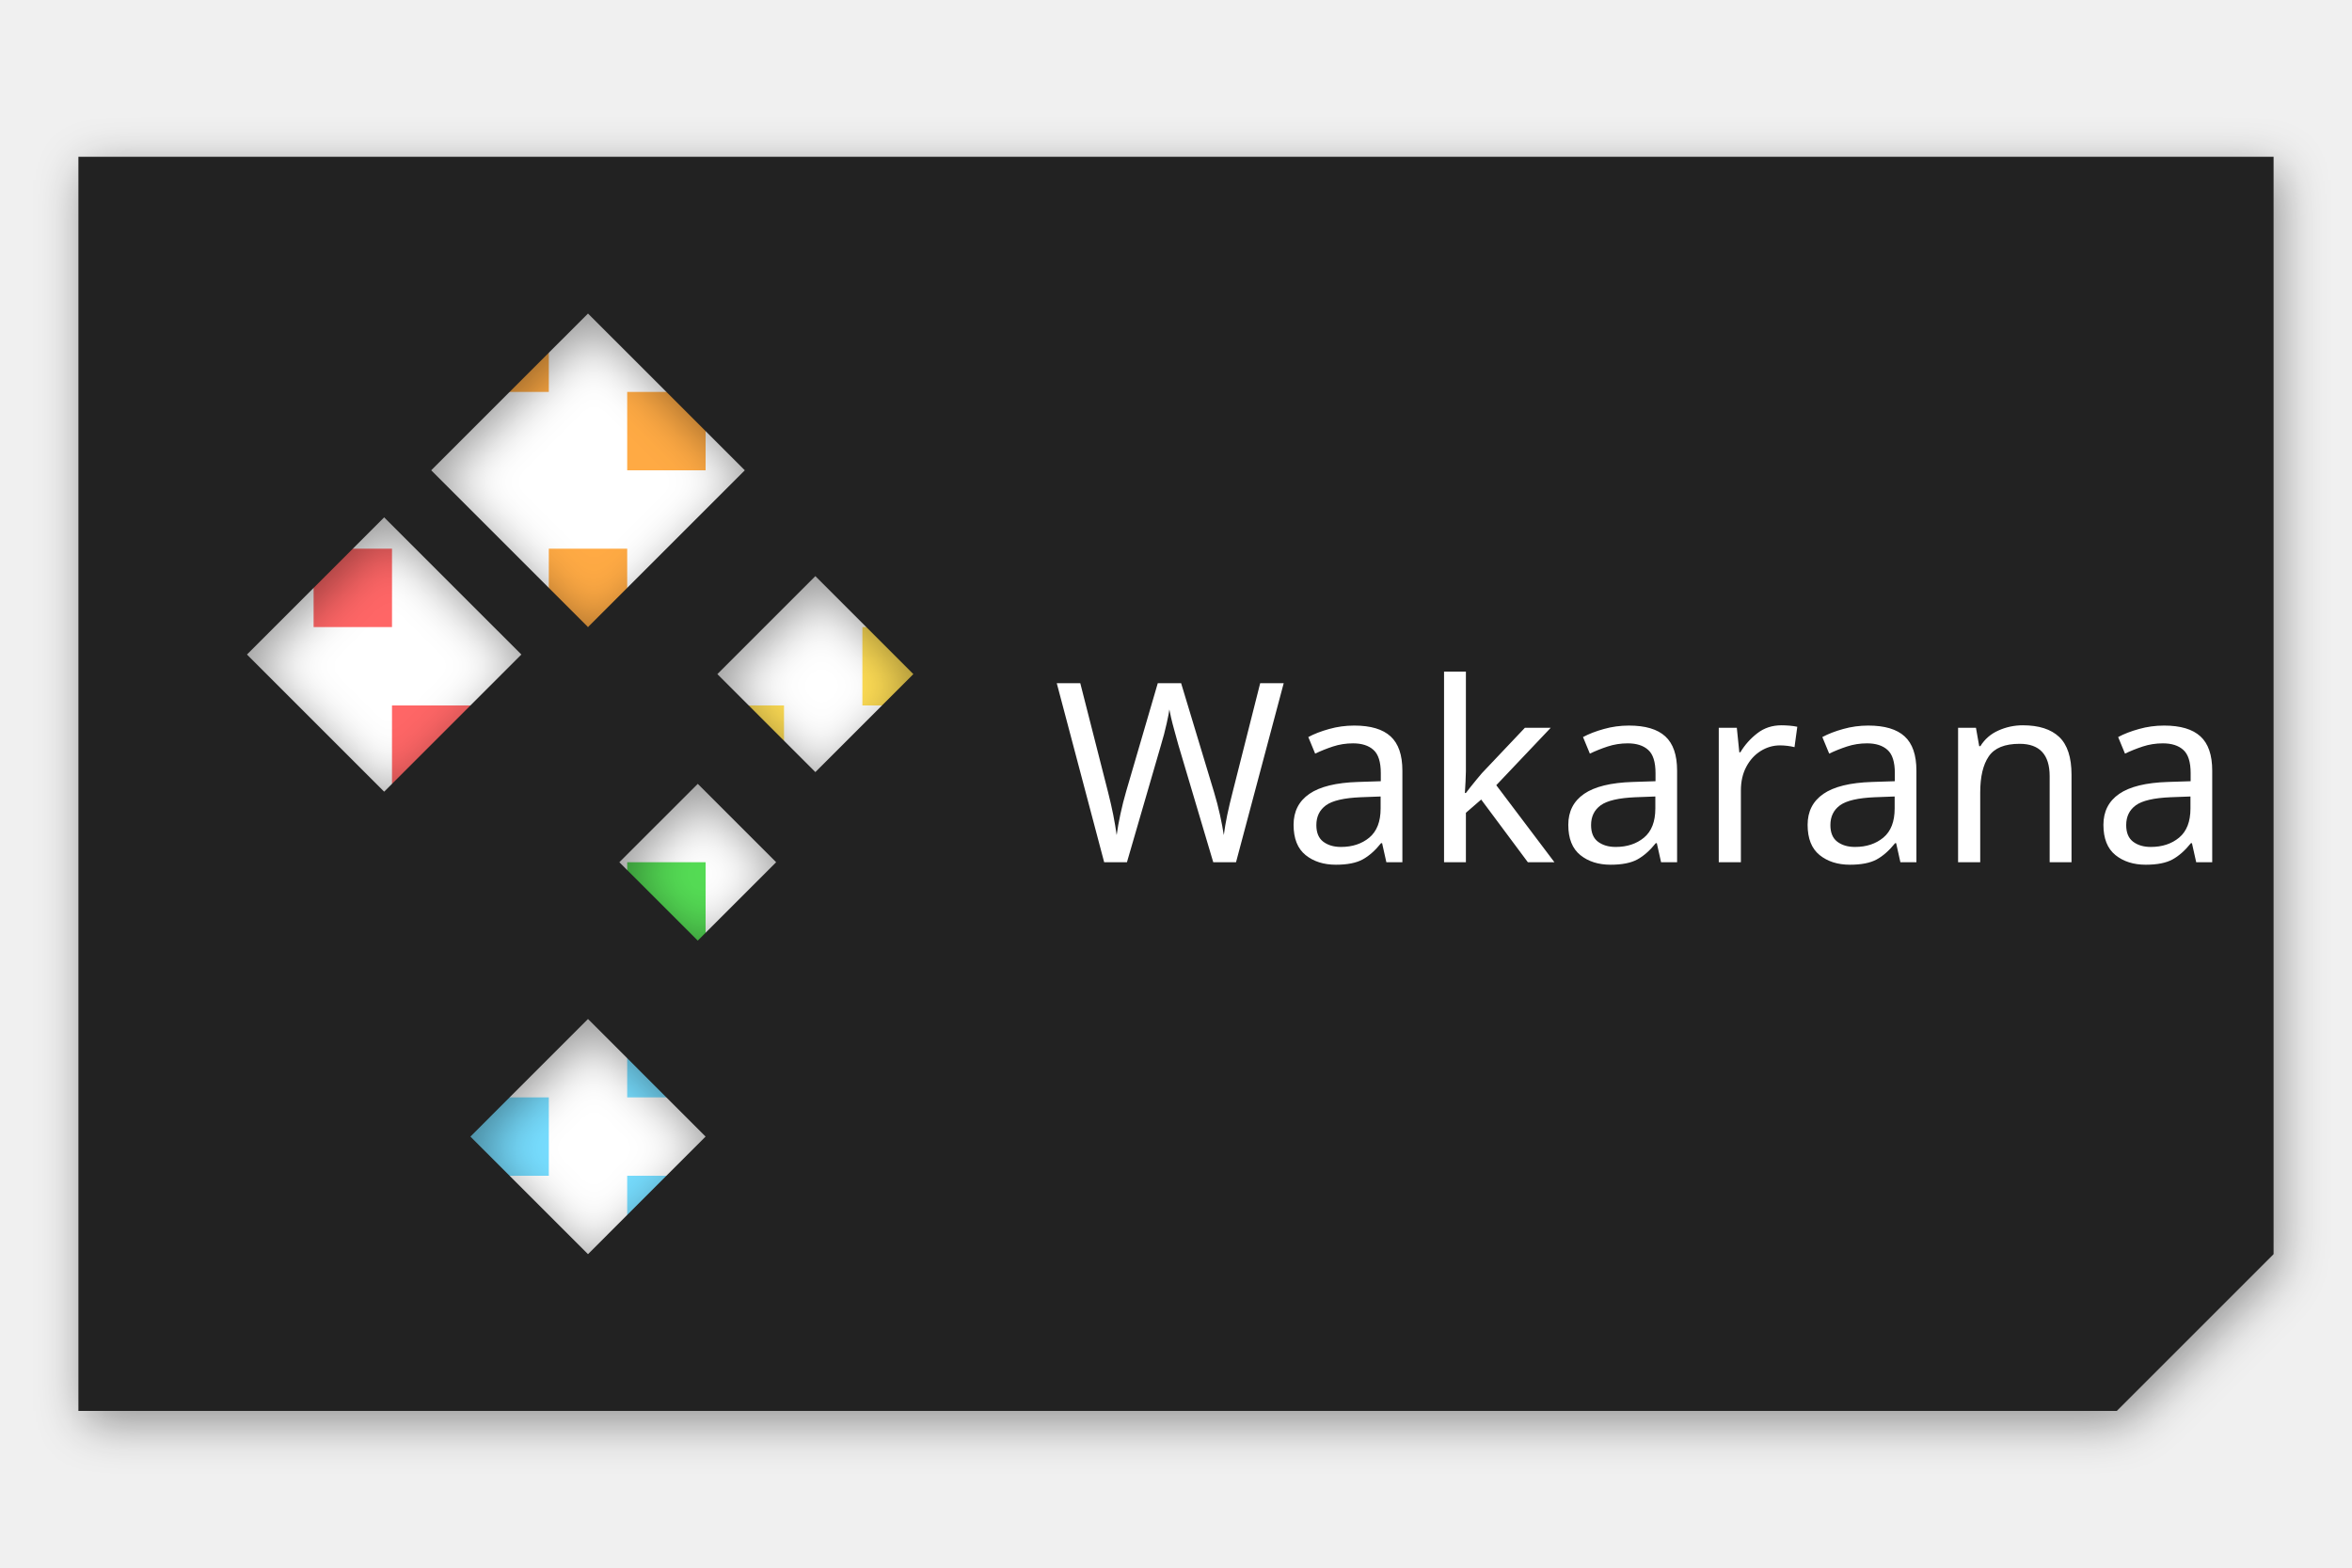
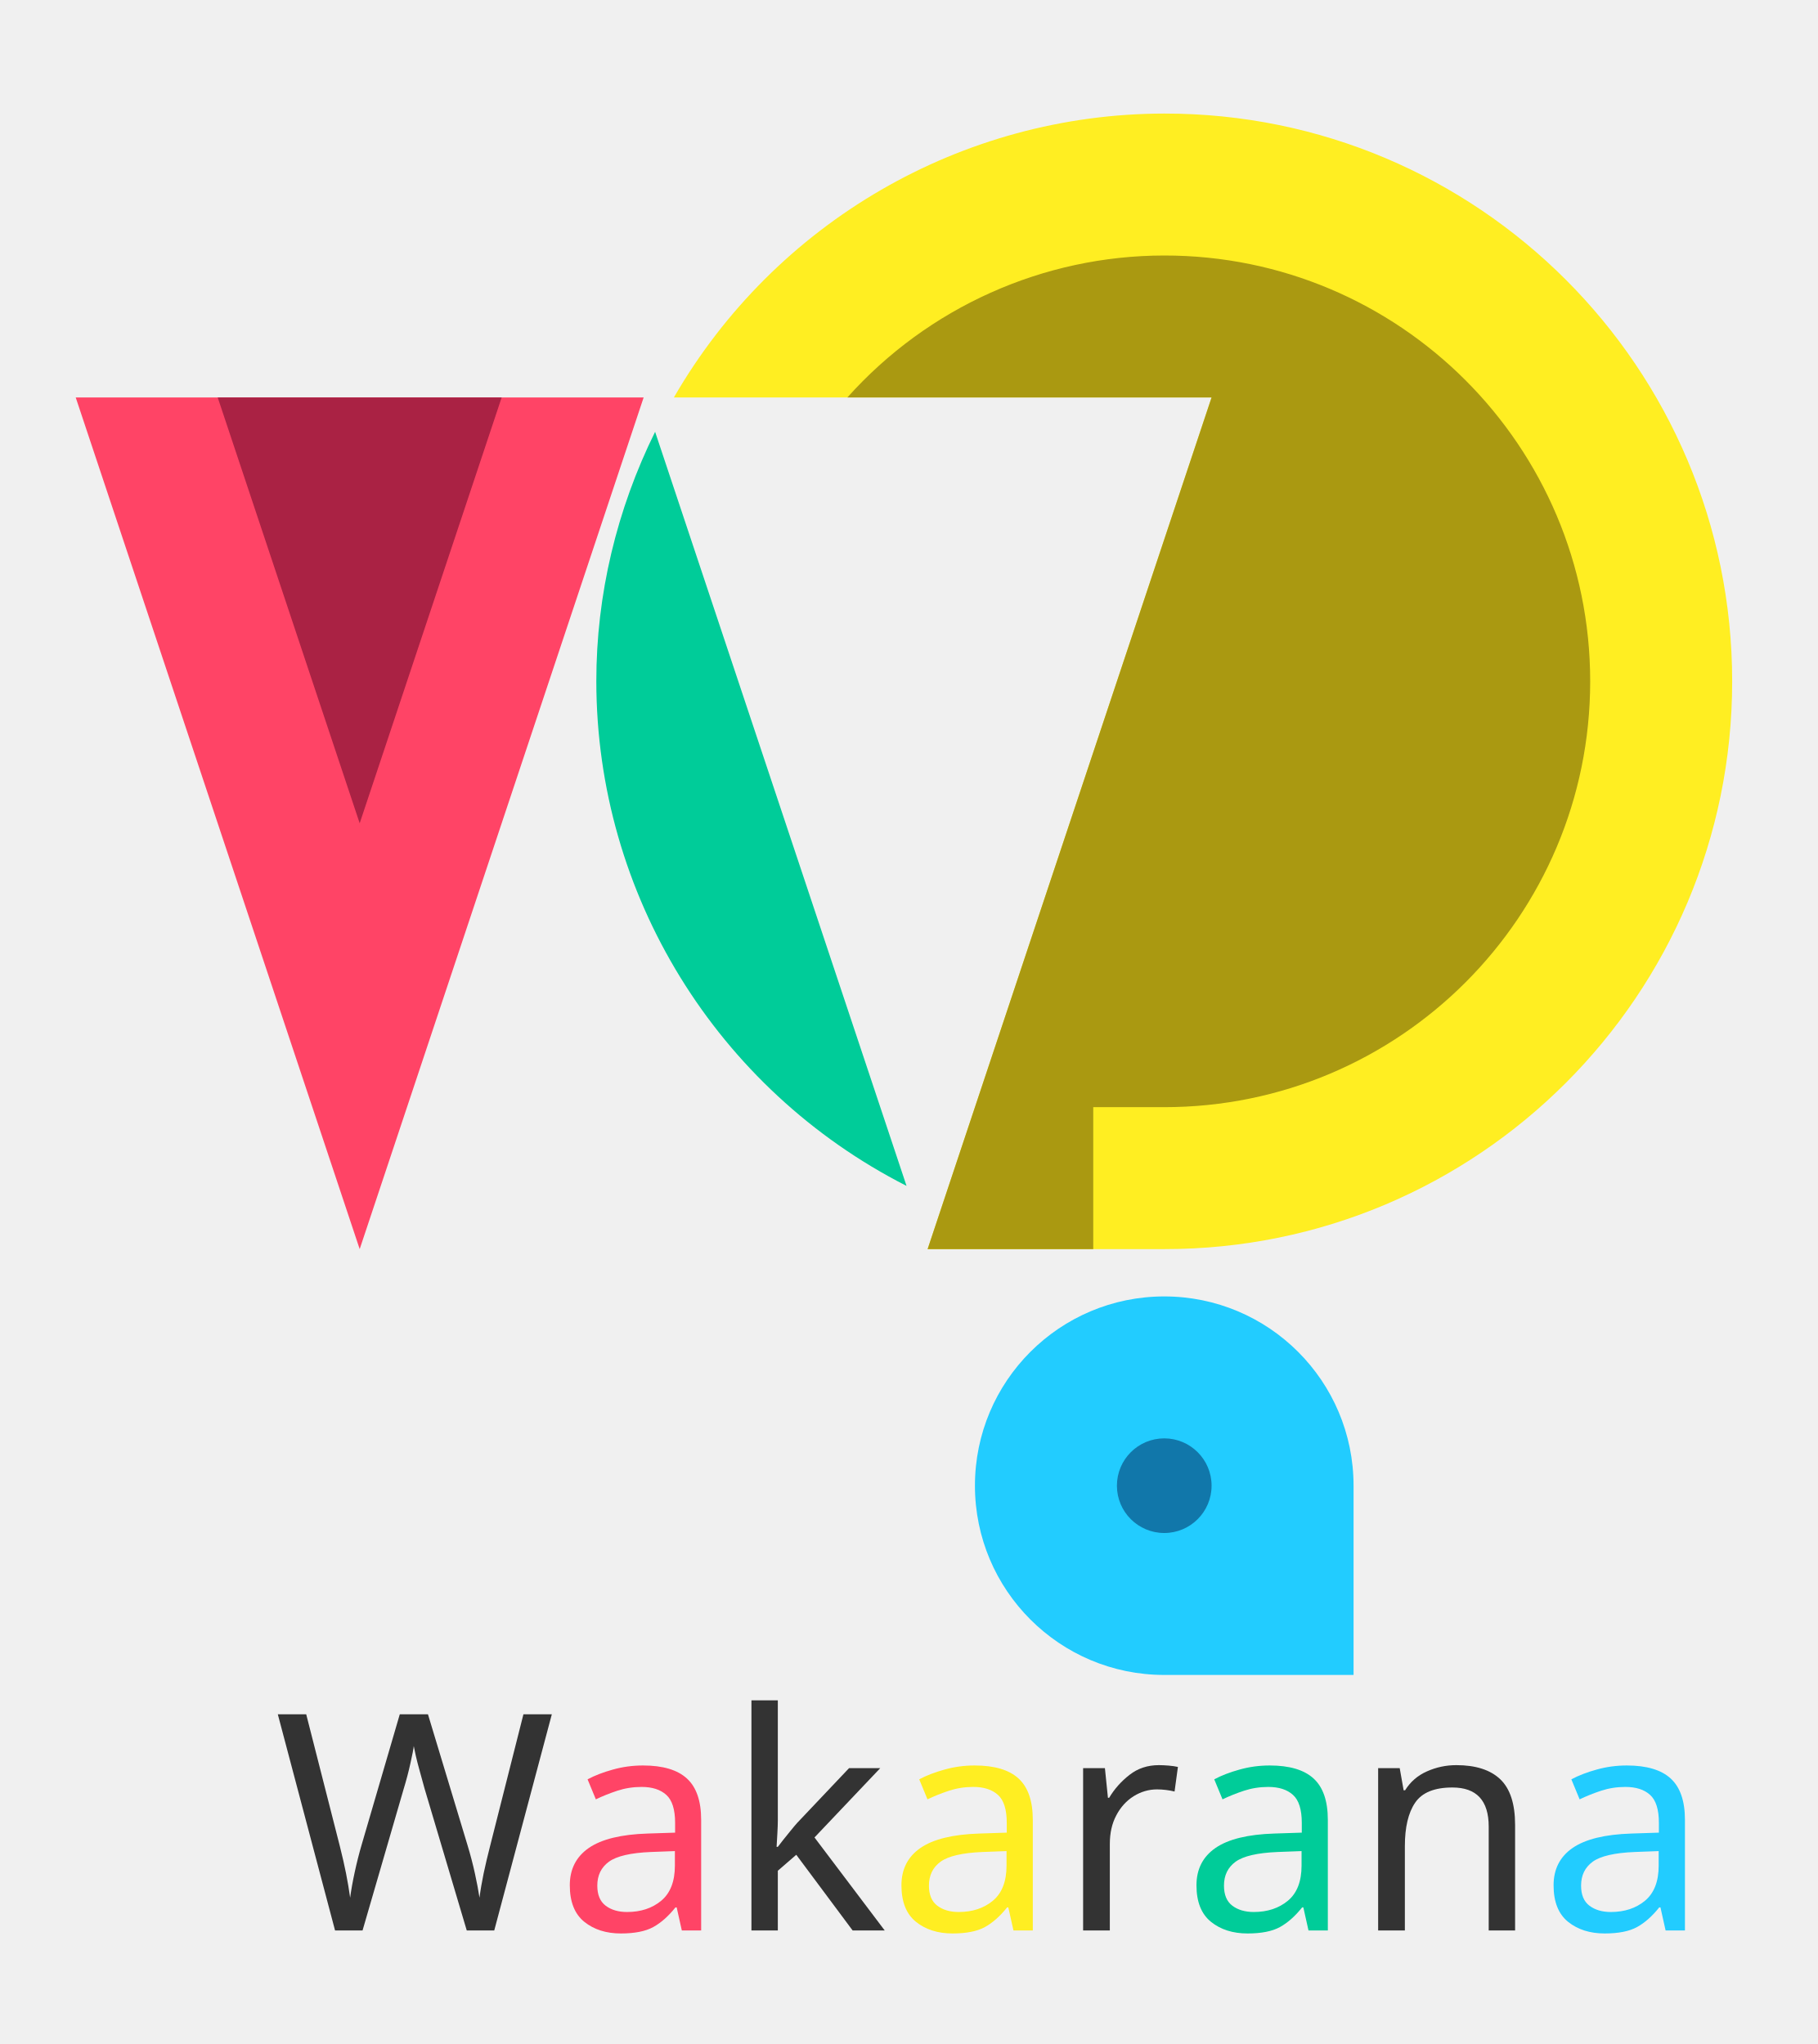
- <svg xmlns="http://www.w3.org/2000/svg" xmlns:xlink="http://www.w3.org/1999/xlink" width="1500" height="1000" viewBox="0 0 396.875 264.583" version="1.1" id="svg8">
+ <svg xmlns="http://www.w3.org/2000/svg" xmlns:xlink="http://www.w3.org/1999/xlink" width="960" height="1080" viewBox="0 0 254 285.75" version="1.1" id="svg8">
  <defs id="defs2">
    <linearGradient id="linearGradient1">
      <stop style="stop-color:#ff6666;stop-opacity:1;" offset="0" id="stop1" />
      <stop style="stop-color:#ffaa44;stop-opacity:1;" offset="0.25" id="stop5" />
      <stop style="stop-color:#ffdd55;stop-opacity:1;" offset="0.5" id="stop3" />
      <stop style="stop-color:#55dd55;stop-opacity:1;" offset="0.75" id="stop4" />
      <stop style="stop-color:#77ddff;stop-opacity:1;" offset="1" id="stop2" />
    </linearGradient>
-     <filter style="color-interpolation-filters:sRGB;" id="filter13" x="-0.026" y="-0.045" width="1.055" height="1.1">
+     <filter style="color-interpolation-filters:sRGB" id="filter13" x="-0.026" y="-0.045" width="1.055" height="1.1">
      <feFlood result="flood" in="SourceGraphic" flood-opacity="0.4" flood-color="rgb(0,0,0)" id="feFlood11" />
      <feGaussianBlur result="blur" in="SourceGraphic" stdDeviation="4" id="feGaussianBlur11" />
      <feOffset result="offset" in="blur" dx="1" dy="2" id="feOffset11" />
      <feComposite result="comp1" operator="in" in="flood" in2="offset" id="feComposite12" />
      <feComposite result="comp2" operator="over" in="SourceGraphic" in2="comp1" id="feComposite13" />
    </filter>
    <clipPath clipPathUnits="userSpaceOnUse" id="clipPath22">
      <path id="path22" style="display:inline;fill:#ffffff;fill-opacity:1;stroke-width:2.646;stroke-linecap:round;stroke-linejoin:round;paint-order:stroke fill markers" d="M 13.229,26.458 V 238.125 H 357.188 l 26.458,-26.458 V 26.458 Z" />
    </clipPath>
    <linearGradient xlink:href="#linearGradient1" id="linearGradient2" x1="179.917" y1="148.167" x2="353.06" y2="148.167" gradientUnits="userSpaceOnUse" gradientTransform="translate(0,-2.645843)" />
  </defs>
-   <g id="layer3">
-     <path id="rect11-6" style="display:inline;fill:#ffffff;fill-opacity:1;stroke-width:2.646;stroke-linecap:round;stroke-linejoin:round;paint-order:stroke fill markers" d="M 13.229,26.458 V 238.125 H 357.188 l 26.458,-26.458 V 26.458 Z" />
-     <rect style="fill:#ffaa44;fill-opacity:1;stroke-width:2.646;stroke-linecap:round;stroke-linejoin:round;paint-order:stroke fill markers" id="rect5-3" width="13.229" height="13.229" x="92.604" y="92.604" />
-     <rect style="fill:#ffaa44;fill-opacity:1;stroke-width:2.646;stroke-linecap:round;stroke-linejoin:round;paint-order:stroke fill markers" id="rect5-3-2" width="13.229" height="13.229" x="-119.063" y="66.146" transform="scale(-1,1)" />
-     <rect style="fill:#ffaa44;fill-opacity:1;stroke-width:2.646;stroke-linecap:round;stroke-linejoin:round;paint-order:stroke fill markers" id="rect5-3-6" width="13.229" height="13.229" x="-92.604" y="52.917" transform="scale(-1,1)" />
-     <rect style="fill:#ff6666;fill-opacity:1;stroke-width:2.646;stroke-linecap:round;stroke-linejoin:round;paint-order:stroke fill markers" id="rect5" width="13.229" height="13.229" x="-66.146" y="92.604" transform="scale(-1,1)" />
-     <rect style="fill:#ff6666;fill-opacity:1;stroke-width:2.646;stroke-linecap:round;stroke-linejoin:round;paint-order:stroke fill markers" id="rect5-35" width="13.229" height="13.229" x="-79.375" y="119.062" transform="scale(-1,1)" />
-     <rect style="fill:#77ddff;fill-opacity:1;stroke-width:2.646;stroke-linecap:round;stroke-linejoin:round;paint-order:stroke fill markers" id="rect5-5" width="13.229" height="13.229" x="79.375" y="185.208" />
-     <rect style="fill:#77ddff;fill-opacity:1;stroke-width:2.646;stroke-linecap:round;stroke-linejoin:round;paint-order:stroke fill markers" id="rect5-5-7" width="13.229" height="13.229" x="105.833" y="198.438" />
-     <rect style="fill:#77ddff;fill-opacity:1;stroke-width:2.646;stroke-linecap:round;stroke-linejoin:round;paint-order:stroke fill markers" id="rect5-5-2" width="13.229" height="13.229" x="105.833" y="171.979" />
-     <rect style="fill:#55dd55;fill-opacity:1;stroke-width:2.646;stroke-linecap:round;stroke-linejoin:round;paint-order:stroke fill markers" id="rect5-7" width="13.229" height="13.229" x="105.833" y="145.521" />
-     <rect style="fill:#ffdd55;fill-opacity:1;stroke-width:2.646;stroke-linecap:round;stroke-linejoin:round;paint-order:stroke fill markers" id="rect5-6" width="13.229" height="13.229" x="-132.292" y="119.062" transform="scale(-1,1)" />
-     <rect style="fill:#ffdd55;fill-opacity:1;stroke-width:2.646;stroke-linecap:round;stroke-linejoin:round;paint-order:stroke fill markers" id="rect5-6-9" width="13.229" height="13.229" x="-158.75" y="105.833" transform="scale(-1,1)" />
-   </g>
  <g id="layer1">
-     <path id="rect11" style="display:inline;fill:#222222;fill-opacity:1;stroke-width:2.646;stroke-linecap:round;stroke-linejoin:round;paint-order:stroke fill markers;filter:url(#filter13)" d="M 13.229 26.458 L 13.229 238.125 L 357.188 238.125 L 383.646 211.667 L 383.646 26.458 L 13.229 26.458 z M 99.219 52.917 L 125.677 79.375 L 99.219 105.833 L 72.76 79.375 L 99.219 52.917 z M 64.823 87.313 L 87.974 110.464 L 64.823 133.615 L 41.672 110.464 L 64.823 87.313 z M 137.583 97.234 L 154.12 113.771 L 137.583 130.307 L 121.047 113.771 L 137.583 97.234 z M 117.74 132.292 L 130.969 145.521 L 117.74 158.75 L 104.51 145.521 L 117.74 132.292 z M 99.219 171.979 L 119.062 191.823 L 99.219 211.667 L 79.375 191.823 L 99.219 171.979 z " />
+     <path id="path4" style="display:inline;fill:#22ccff;fill-opacity:1;stroke:#336633;stroke-width:0;stroke-linejoin:round;paint-order:markers stroke fill" d="m 162.719,181.24 a 26.458,26.458 0 0 0 -26.458,26.458 26.458,26.458 0 0 0 26.458,26.458 h 26.458 v -26.458 a 26.458,26.458 0 0 0 -26.458,-26.458 z" />
+     <circle style="display:inline;fill:#1177aa;fill-opacity:1;stroke:#336633;stroke-width:0;stroke-linejoin:round;paint-order:markers stroke fill" id="path8" cx="162.719" cy="207.698" r="6.615" />
+     <path id="path1" style="display:inline;fill:#ffee22;fill-opacity:1;stroke:#336633;stroke-width:0;stroke-linejoin:round;paint-order:markers stroke fill" d="m 162.719,15.875 c -28.285,0.029 -54.394,15.192 -68.536,39.688 h 75.15 l -39.688,119.062 c 0,0 22.436,-0.008 33.073,0 43.838,0.034 79.375,-35.537 79.375,-79.375 0,-43.838 -35.537,-79.419 -79.375,-79.375 z" />
+     <path id="path7" style="display:inline;fill:#aa9911;fill-opacity:1;stroke:#336633;stroke-width:0;stroke-linejoin:round;paint-order:markers stroke fill" d="m 162.719,35.719 c -16.911,0.008 -33.014,7.239 -44.288,19.844 h 50.902 l -39.688,119.062 h 23.151 v -19.844 c 0,0 6.375,-1.1e-4 9.922,0 32.878,10e-4 59.531,-26.653 59.531,-59.531 0,-32.878 -26.653,-59.547 -59.531,-59.531 z" />
+     <path id="path5" style="display:inline;fill:#00cc99;fill-opacity:1;stroke:#336633;stroke-width:0;stroke-linejoin:round;paint-order:markers stroke fill" d="M 126.701,165.789 91.56,60.366 C 86.198,71.216 83.335,83.148 83.344,95.25 83.364,125.036 100.158,152.274 126.701,165.789 Z" />
+     <path style="display:inline;fill:#ff4466;fill-opacity:1;stroke:#336633;stroke-width:0;stroke-linejoin:round;paint-order:markers stroke fill" d="M 10.583,55.563 H 89.958 L 50.271,174.625 Z" id="path2" />
+     <path style="display:inline;fill:#aa2244;fill-opacity:1;stroke:#336633;stroke-width:0;stroke-linejoin:round;paint-order:markers stroke fill" d="M 30.427,55.563 50.271,115.094 70.115,55.563 Z" id="path6" />
  </g>
  <g id="layer2" style="display:inline">
-     <text xml:space="preserve" style="font-weight:300;font-size:42.333px;line-height:1.25;font-family:'キカカナ23';-inkscape-font-specification:'キカカナ23 Light';fill:#ffffff;fill-opacity:1;stroke-width:0.265" x="177.8" y="145.521" id="text1">
-       <tspan id="tspan1" style="font-style:normal;font-variant:normal;font-weight:300;font-stretch:normal;font-size:42.333px;font-family:'キカカナ23';-inkscape-font-specification:'キカカナ23 Light';fill:#ffffff;fill-opacity:1;stroke-width:0.265" x="177.8" y="145.521">Wakarana</tspan>
+     <text xml:space="preserve" style="display:inline;font-weight:300;font-size:42.333px;line-height:1.25;font-family:'キカカナ23';-inkscape-font-specification:'キカカナ23 Light';fill:#333333;fill-opacity:1;stroke-width:0.265" x="38.312" y="269.875" id="text1">
+       <tspan id="tspan1" style="font-style:normal;font-variant:normal;font-weight:300;font-stretch:normal;font-size:42.333px;font-family:'キカカナ23';-inkscape-font-specification:'キカカナ23 Light';fill:#333333;fill-opacity:1;stroke-width:0.265" x="38.312" y="269.875">W<tspan style="fill:#ff4466;fill-opacity:1" id="tspan2">a</tspan>k<tspan style="fill:#ffee22;fill-opacity:1" id="tspan3">a</tspan>r<tspan style="fill:#00cc99;fill-opacity:1" id="tspan4">a</tspan>n<tspan style="fill:#22ccff;fill-opacity:1" id="tspan5">a</tspan>
+       </tspan>
    </text>
  </g>
</svg>
